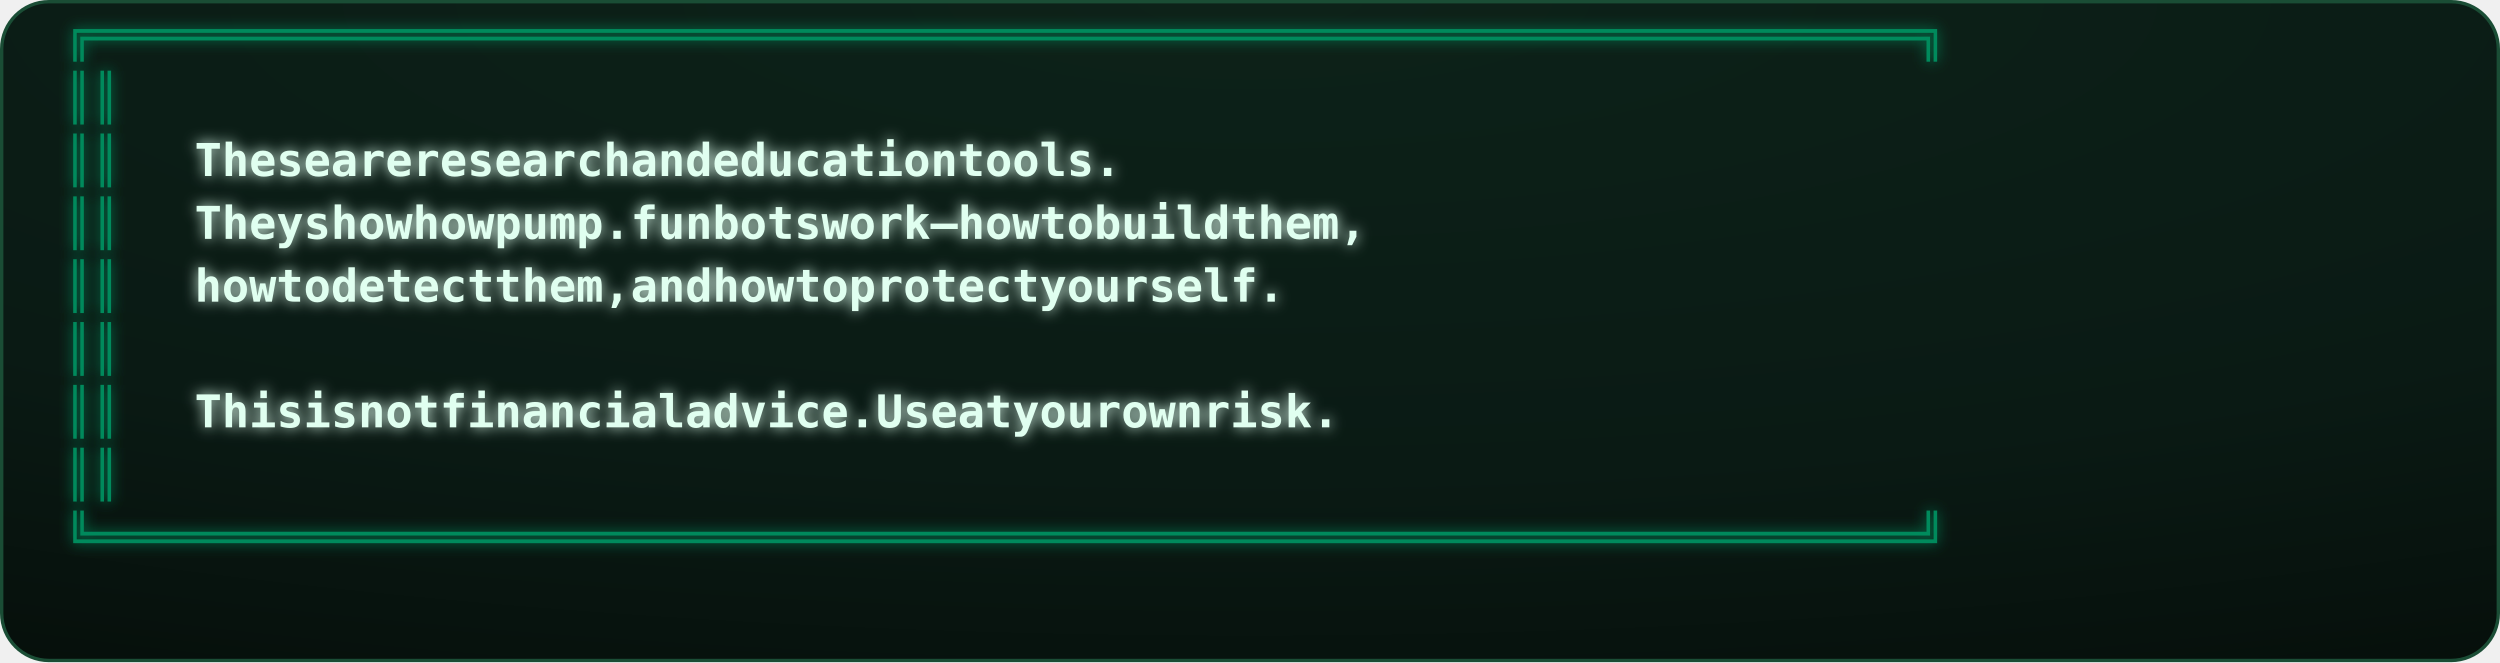
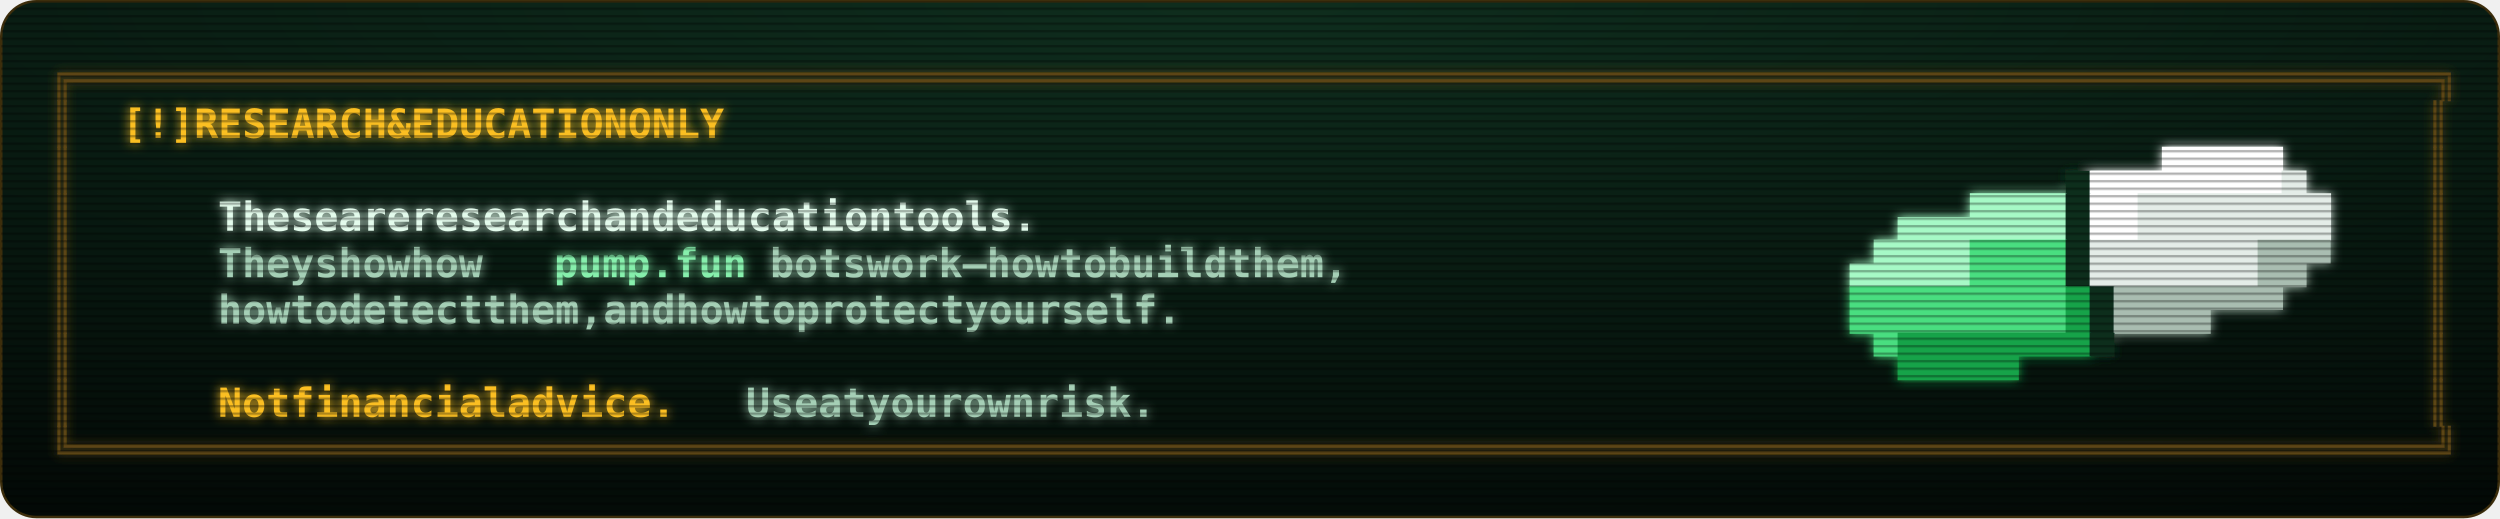
- <svg xmlns="http://www.w3.org/2000/svg" width="740" height="196" viewBox="0 0 740 196">
+ <svg xmlns="http://www.w3.org/2000/svg" width="1000" height="207.3" viewBox="0 0 1000 207.3">
  <defs>
-     <radialGradient id="bg" cx="0.5" cy="0" r="1.2">
-       <stop offset="0" stop-color="#0d2219" />
-       <stop offset="0.6" stop-color="#0a1a14" />
-       <stop offset="1" stop-color="#050d09" />
+     <radialGradient id="bg" cx="0.5" cy="0" r="1.1">
+       <stop offset="0" stop-color="#0f2e1e" />
+       <stop offset="0.6" stop-color="#07170f" />
+       <stop offset="1" stop-color="#030906" />
    </radialGradient>
+     <pattern id="scan" width="4" height="3" patternUnits="userSpaceOnUse">
+       <rect width="4" height="1" fill="#000" opacity="0.28" />
+     </pattern>
    <filter id="glow" x="-5%" y="-20%" width="110%" height="140%">
-       <feGaussianBlur stdDeviation="2" result="b" />
+       <feGaussianBlur stdDeviation="2.2" result="b" />
      <feMerge>
        <feMergeNode in="b" />
        <feMergeNode in="SourceGraphic" />
      </feMerge>
    </filter>
  </defs>
-   <rect x="0.5" y="0.5" width="739" height="195" rx="14" fill="url(#bg)" stroke="#1a4d35" />
-   <g font-family="Menlo,Consolas,'DejaVu Sans Mono','Liberation Mono','Courier New',monospace" font-size="13.4" font-weight="700" filter="url(#glow)">
-     <text y="14.9">
-       <tspan x="19.2 28.8 38.4 48.0 57.6 67.2 76.8 86.4 96.0 105.6 115.2 124.8 134.4 144.0 153.6 163.2 172.8 182.4 192.0 201.6 211.2 220.8 230.4 240.0 249.6 259.2 268.8 278.4 288.0 297.6 307.2 316.8 326.4 336.0 345.6 355.2 364.8 374.4 384.0 393.6 403.2 412.8 422.4 432.0 441.6 451.2 460.8 470.4 480.0 489.6 499.2 508.8 518.4 528.0 537.6 547.2 556.8 566.4 576.0 585.6 595.2 604.8 614.4 624.0 633.6 643.2 652.8 662.4 672.0" fill="#008a5c">╔═══════════════════════════════════════════════════════════════════╗</tspan>
+   <rect x="0.5" y="0.5" width="999" height="206.3" rx="14" fill="url(#bg)" stroke="#3d2e0c" />
+   <g font-family="Menlo,Consolas,'DejaVu Sans Mono','Liberation Mono','Courier New',monospace" font-size="16" font-weight="700" filter="url(#glow)">
+     <text y="36.5">
+       <tspan x="20 29.6 39.2 48.8 58.4 68 77.6 87.2 96.8 106.4 116 125.6 135.2 144.8 154.4 164 173.6 183.2 192.8 202.4 212 221.6 231.2 240.8 250.4 260 269.6 279.2 288.8 298.4 308 317.6 327.2 336.8 346.4 356 365.6 375.2 384.8 394.4 404 413.6 423.2 432.8 442.4 452 461.6 471.2 480.8 490.4 500 509.6 519.2 528.8 538.4 548 557.6 567.2 576.8 586.4 596 605.6 615.2 624.8 634.4 644 653.6 663.2 672.8 682.4 692 701.6 711.2 720.8 730.4 740 749.6 759.2 768.8 778.4 788 797.6 807.2 816.8 826.4 836 845.6 855.2 864.8 874.4 884 893.6 903.2 912.8 922.4 932 941.6 951.2 960.8 970.4" fill="#5c4512">╔══════════════════════════════════════════════════════════════════════════════════════════════════╗</tspan>
    </text>
-     <text y="33.5">
-       <tspan x="19.2 672.0" fill="#008a5c">║║</tspan>
+     <text y="55.1">
+       <tspan x="20" fill="#5c4512">║</tspan>
+       <tspan x="48.8 58.4 68 87.2 96.8 106.4 116 125.6 135.2 144.8 154.4 173.6 192.8 202.4 212 221.6 231.2 240.8 250.4 260 269.6 288.8 298.4 308 317.6" fill="#fbbf24">[!]RESEARCH&amp;EDUCATIONONLY</tspan>
+       <tspan x="970.4" fill="#5c4512">║</tspan>
    </text>
-     <text y="52.1">
-       <tspan x="19.2 672.0" fill="#008a5c">║║</tspan>
-       <tspan x="57.6 67.2 76.8 86.4 96.0 115.2 124.8 134.4 153.6 163.2 172.8 182.4 192.0 201.6 211.2 220.8 240.0 249.6 259.2 278.4 288.0 297.6 307.2 316.8 326.4 336.0 345.6 355.2 374.4 384.0 393.6 403.2 412.8 422.4" fill="#e0fff0">Theseareresearchandeducationtools.</tspan>
+     <text y="73.7">
+       <tspan x="20" fill="#5c4512">║</tspan>
+       <tspan x="826.4" fill="#0b2e1f">▄</tspan>
+       <tspan x="836 845.6 855.2 864.8 874.4 884 893.6 903.2" fill="#ffffff">▄▄▄█████</tspan>
+       <tspan x="912.8" fill="#e4ede8">▄</tspan>
+       <tspan x="970.4" fill="#5c4512">║</tspan>
    </text>
-     <text y="70.7">
-       <tspan x="19.2 672.0" fill="#008a5c">║║</tspan>
-       <tspan x="57.6 67.2 76.8 86.4 105.6 115.2 124.8 134.4 153.6 163.2 172.8 192.0 201.6 211.2 220.8 230.4 240.0 249.6 259.2 278.4 288.0 297.6 307.2 326.4 336.0 345.6 355.2 374.4 393.6 403.2 412.8 432.0 441.6 460.8 470.4 480.0 489.6 499.2 518.4 528.0 537.6 547.2 556.8" fill="#e0fff0">Theyshowhowpump.funbotswork—howtobuildthem,</tspan>
+     <text y="92.3">
+       <tspan x="20" fill="#5c4512">║</tspan>
+       <tspan x="87.2 96.8 106.4 116 125.6 144.8 154.4 164 183.2 192.8 202.4 212 221.6 231.2 240.8 250.4 269.6 279.2 288.8 308 317.6 327.2 336.8 346.4 356 365.6 375.2 384.8 404 413.6 423.2 432.8 442.4 452" fill="#e3fbec">Theseareresearchandeducationtools.</tspan>
+       <tspan x="759.2 768.8 778.4 788 797.6 807.2 816.8" fill="#a6f9c6">▄▄▄████</tspan>
+       <tspan x="826.4" fill="#0b2e1f">█</tspan>
+       <tspan x="836 845.6" fill="#ffffff">██</tspan>
+       <tspan x="855.2 864.8 874.4 884 893.6 903.2 912.8 922.4" fill="#e4ede8">████████</tspan>
+       <tspan x="970.4" fill="#5c4512">║</tspan>
    </text>
-     <text y="89.3">
-       <tspan x="19.2 681.6" fill="#008a5c">║║</tspan>
-       <tspan x="57.6 67.2 76.8 96.0 105.6 124.8 134.4 144.0 153.6 163.2 172.8 192.0 201.6 211.2 220.8 230.4 249.6 259.2 268.8 288.0 297.6 307.2 326.4 336.0 355.2 364.8 374.4 384.0 393.6 403.2 412.8 432.0 441.6 451.2 460.8 470.4 480.0 489.6 499.2 508.8" fill="#e0fff0">howtodetectthem,andhowtoprotectyourself.</tspan>
+     <text y="110.9">
+       <tspan x="20" fill="#5c4512">║</tspan>
+       <tspan x="87.2 96.8 106.4 116 135.2 144.8 154.4 164 183.2 192.8 202.4" fill="#a5cfb6">Theyshowhow</tspan>
+       <tspan x="221.6 231.2 240.8 250.4 260 269.6 279.2 288.8" fill="#86efac">pump.fun</tspan>
+       <tspan x="308 317.6 327.2 336.8 356 365.6 375.2 384.8 404 423.2 432.8 442.4 461.6 471.2 490.4 500 509.6 519.2 528.8 548 557.6 567.2 576.8 586.4" fill="#a5cfb6">botswork—howtobuildthem,</tspan>
+       <tspan x="740 749.6 759.2 768.8 778.4" fill="#a6f9c6">▄████</tspan>
+       <tspan x="788 797.6 807.2 816.8" fill="#4ade80">████</tspan>
+       <tspan x="826.4" fill="#0b2e1f">█</tspan>
+       <tspan x="836 845.6 855.2 864.8 874.4 884 893.6" fill="#e4ede8">███████</tspan>
+       <tspan x="903.2 912.8 922.4" fill="#a9bdb1">██▀</tspan>
+       <tspan x="970.4" fill="#5c4512">║</tspan>
    </text>
-     <text y="107.9">
-       <tspan x="19.2 672.0" fill="#008a5c">║║</tspan>
+     <text y="129.5">
+       <tspan x="20" fill="#5c4512">║</tspan>
+       <tspan x="87.2 96.8 106.4 125.6 135.2 154.4 164 173.6 183.2 192.8 202.4 221.6 231.2 240.8 250.4 260 279.2 288.8 298.4 317.6 327.2 336.8 356 365.6 384.8 394.4 404 413.6 423.2 432.8 442.4 461.6 471.2 480.8 490.4 500 509.6 519.2 528.8 538.4" fill="#a5cfb6">howtodetectthem,andhowtoprotectyourself.</tspan>
+       <tspan x="740 749.6 759.2 768.8 778.4 788 797.6 807.2 816.8" fill="#4ade80">█████████</tspan>
+       <tspan x="826.4" fill="#16a34a">█</tspan>
+       <tspan x="836" fill="#0b2e1f">█</tspan>
+       <tspan x="845.6 855.2 864.8 874.4 884 893.6 903.2" fill="#a9bdb1">████▀▀▀</tspan>
+       <tspan x="970.4" fill="#5c4512">║</tspan>
    </text>
-     <text y="126.5">
-       <tspan x="19.2 672.0" fill="#008a5c">║║</tspan>
-       <tspan x="57.6 67.2 76.8 86.4 105.6 115.2 134.4 144.0 153.6 172.8 182.4 192.0 201.6 211.2 220.8 230.4 240.0 249.6 268.8 278.4 288.0 297.6 307.2 316.8 326.4 345.6 355.2 364.8 384.0 393.6 412.8 422.4 432.0 441.6 460.8 470.4 480.0 499.2 508.8 518.4 528.0 537.6" fill="#e0fff0">Thisisnotfinancialadvice.Useatyourownrisk.</tspan>
+     <text y="148.1">
+       <tspan x="20" fill="#5c4512">║</tspan>
+       <tspan x="749.6" fill="#4ade80">▀</tspan>
+       <tspan x="759.2 768.8 778.4 788 797.6 807.2 816.8 826.4" fill="#16a34a">█████▀▀▀</tspan>
+       <tspan x="836" fill="#0b2e1f">▀</tspan>
+       <tspan x="970.4" fill="#5c4512">║</tspan>
    </text>
-     <text y="145.1">
-       <tspan x="19.2 672.0" fill="#008a5c">║║</tspan>
+     <text y="166.7">
+       <tspan x="20" fill="#5c4512">║</tspan>
+       <tspan x="87.2 96.8 106.4 125.6 135.2 144.8 154.4 164 173.6 183.2 192.8 202.4 221.6 231.2 240.8 250.4 260 269.6 279.2" fill="#fbbf24">Notfinancialadvice.</tspan>
+       <tspan x="298.4 308 317.6 336.8 346.4 365.6 375.2 384.8 394.4 413.6 423.2 432.8 452 461.6 471.2 480.8 490.4" fill="#a5cfb6">Useatyourownrisk.</tspan>
+       <tspan x="970.4" fill="#5c4512">║</tspan>
    </text>
-     <text y="163.7">
-       <tspan x="19.2 28.8 38.4 48.0 57.6 67.2 76.8 86.4 96.0 105.6 115.2 124.8 134.4 144.0 153.6 163.2 172.8 182.4 192.0 201.6 211.2 220.8 230.4 240.0 249.6 259.2 268.8 278.4 288.0 297.6 307.2 316.8 326.4 336.0 345.6 355.2 364.8 374.4 384.0 393.6 403.2 412.8 422.4 432.0 441.6 451.2 460.8 470.4 480.0 489.6 499.2 508.8 518.4 528.0 537.6 547.2 556.8 566.4 576.0 585.6 595.2 604.8 614.4 624.0 633.6 643.2 652.8 662.4 672.0" fill="#008a5c">╚═══════════════════════════════════════════════════════════════════╝</tspan>
+     <text y="185.3">
+       <tspan x="20 29.6 39.2 48.8 58.4 68 77.6 87.2 96.8 106.4 116 125.6 135.2 144.8 154.4 164 173.6 183.2 192.8 202.4 212 221.6 231.2 240.8 250.4 260 269.6 279.2 288.8 298.4 308 317.6 327.2 336.8 346.4 356 365.6 375.2 384.8 394.4 404 413.6 423.2 432.8 442.4 452 461.6 471.2 480.8 490.4 500 509.6 519.2 528.8 538.4 548 557.6 567.2 576.8 586.4 596 605.6 615.2 624.8 634.4 644 653.6 663.2 672.8 682.4 692 701.6 711.2 720.8 730.4 740 749.6 759.2 768.8 778.4 788 797.6 807.2 816.8 826.4 836 845.6 855.2 864.8 874.4 884 893.6 903.2 912.8 922.4 932 941.6 951.2 960.8 970.4" fill="#5c4512">╚══════════════════════════════════════════════════════════════════════════════════════════════════╝</tspan>
    </text>
  </g>
+   <rect x="0.5" y="0.5" width="999" height="206.3" rx="14" fill="url(#scan)" />
</svg>
